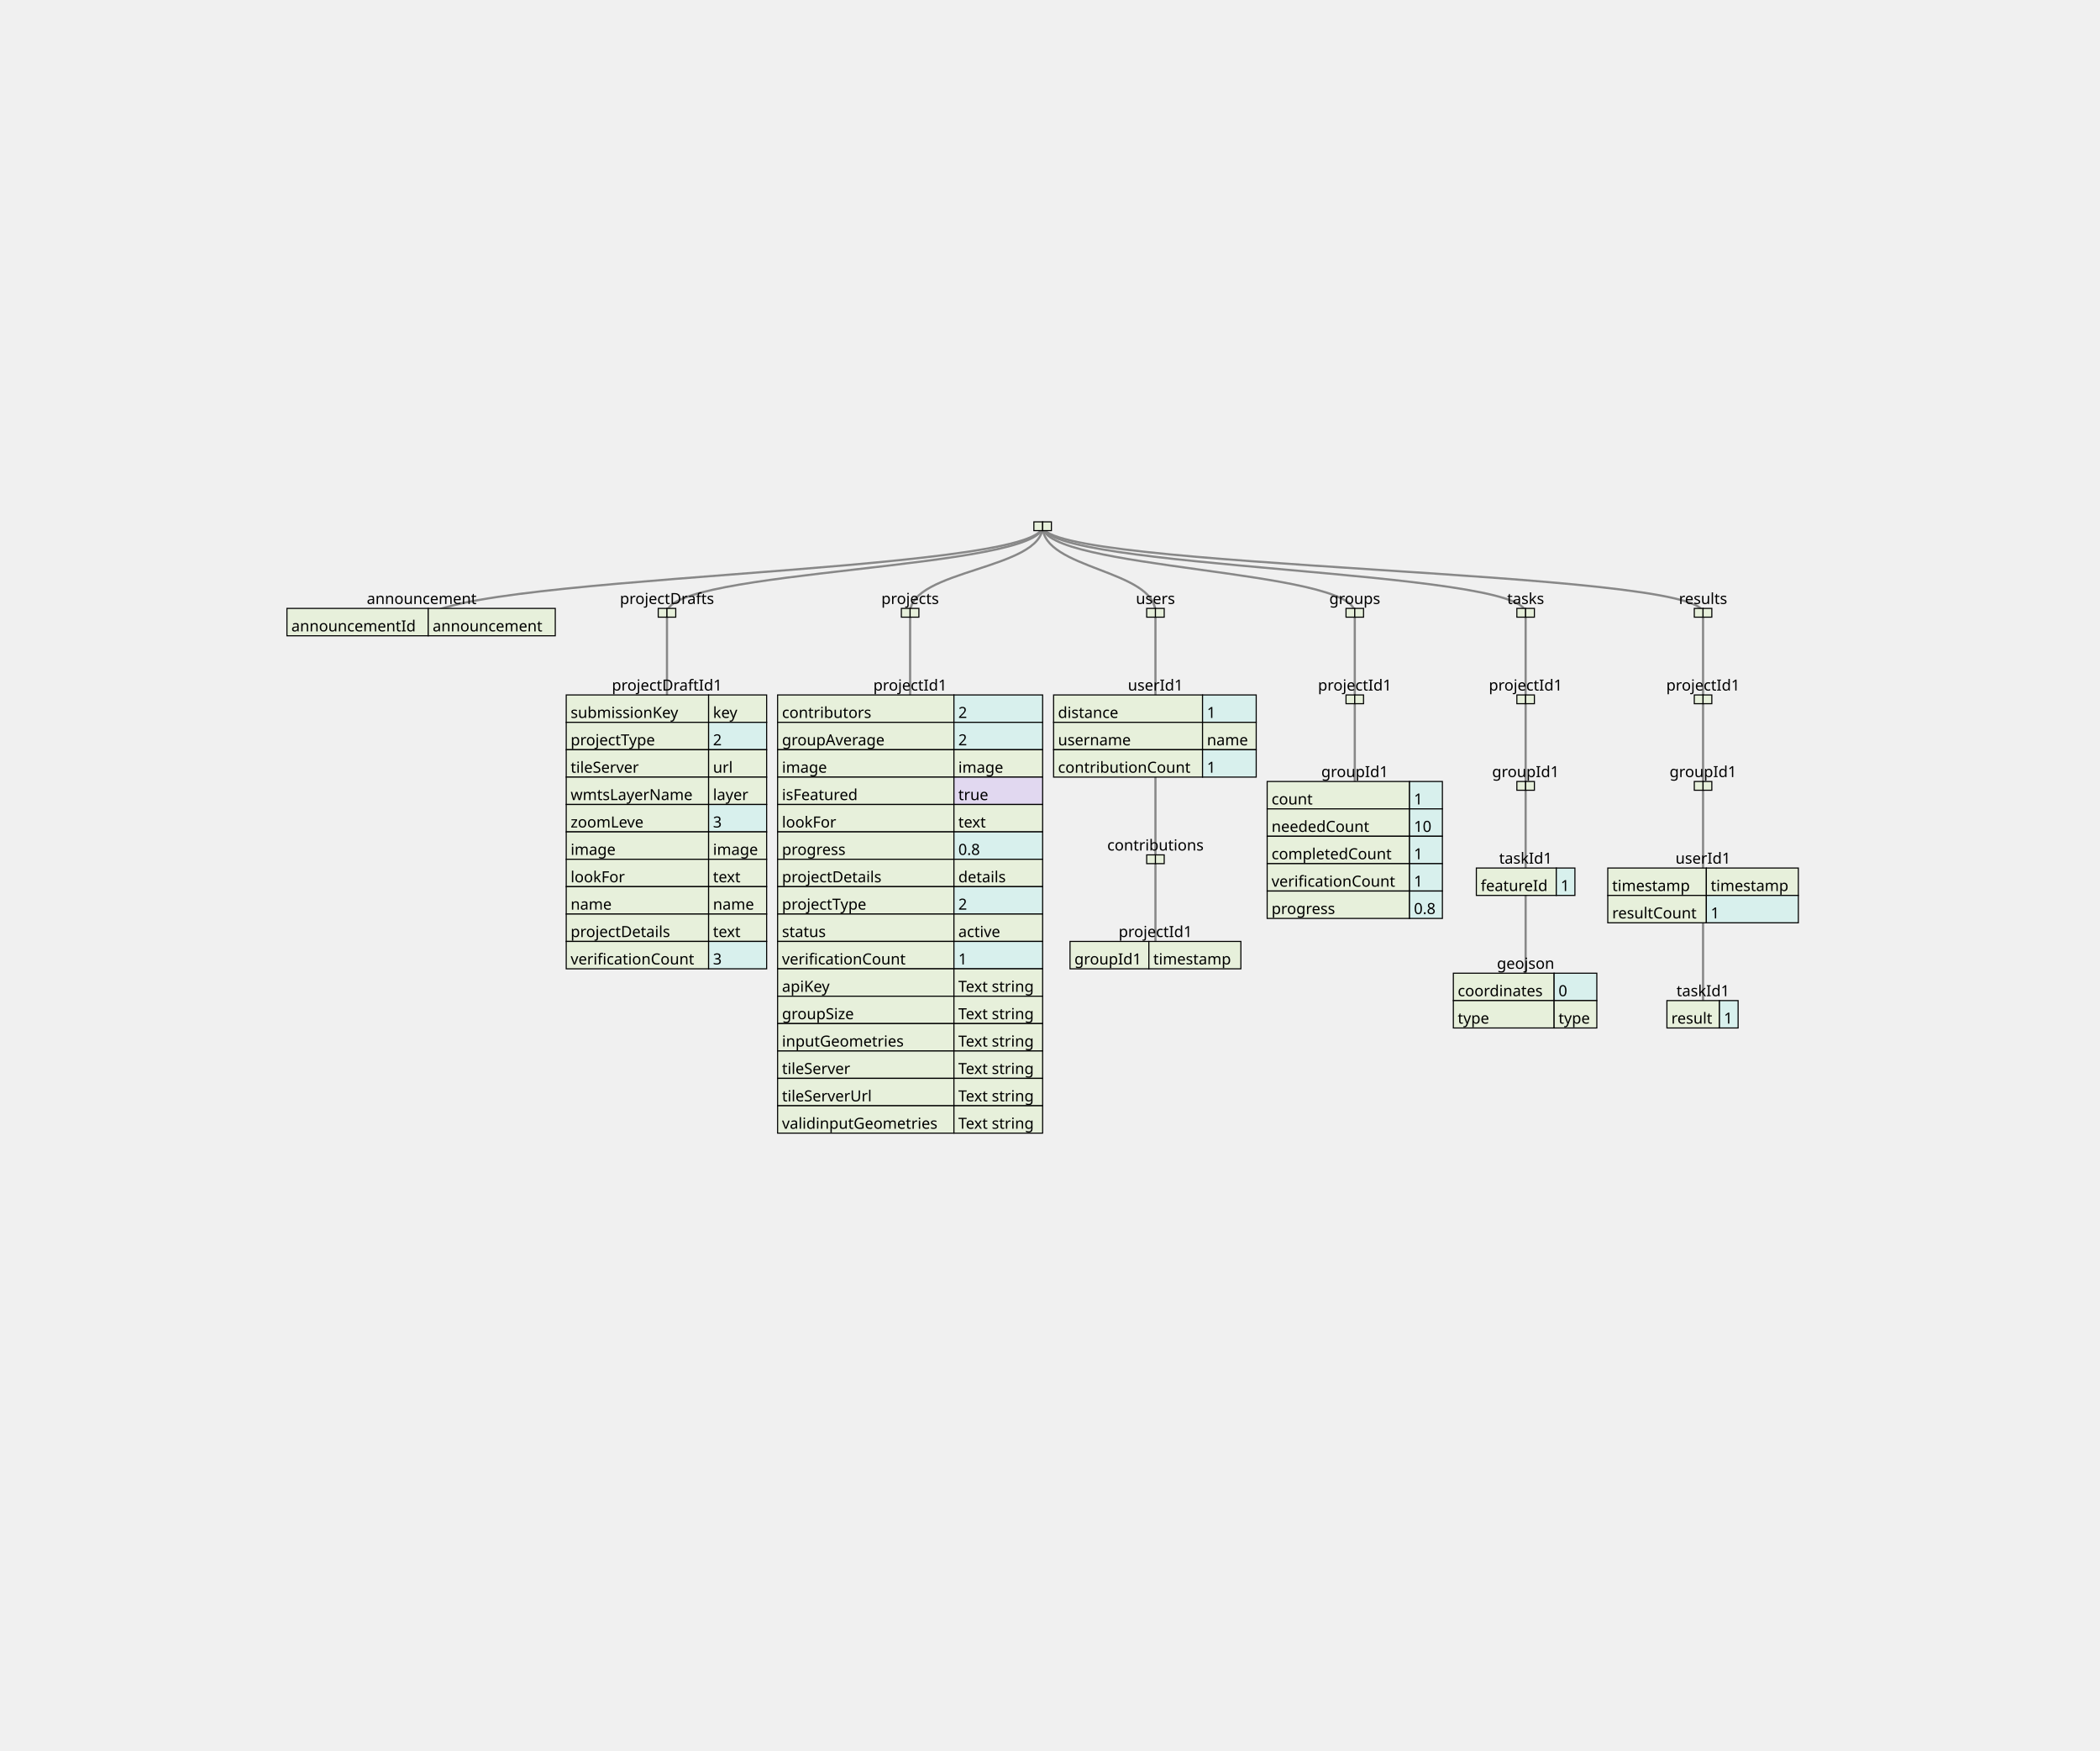
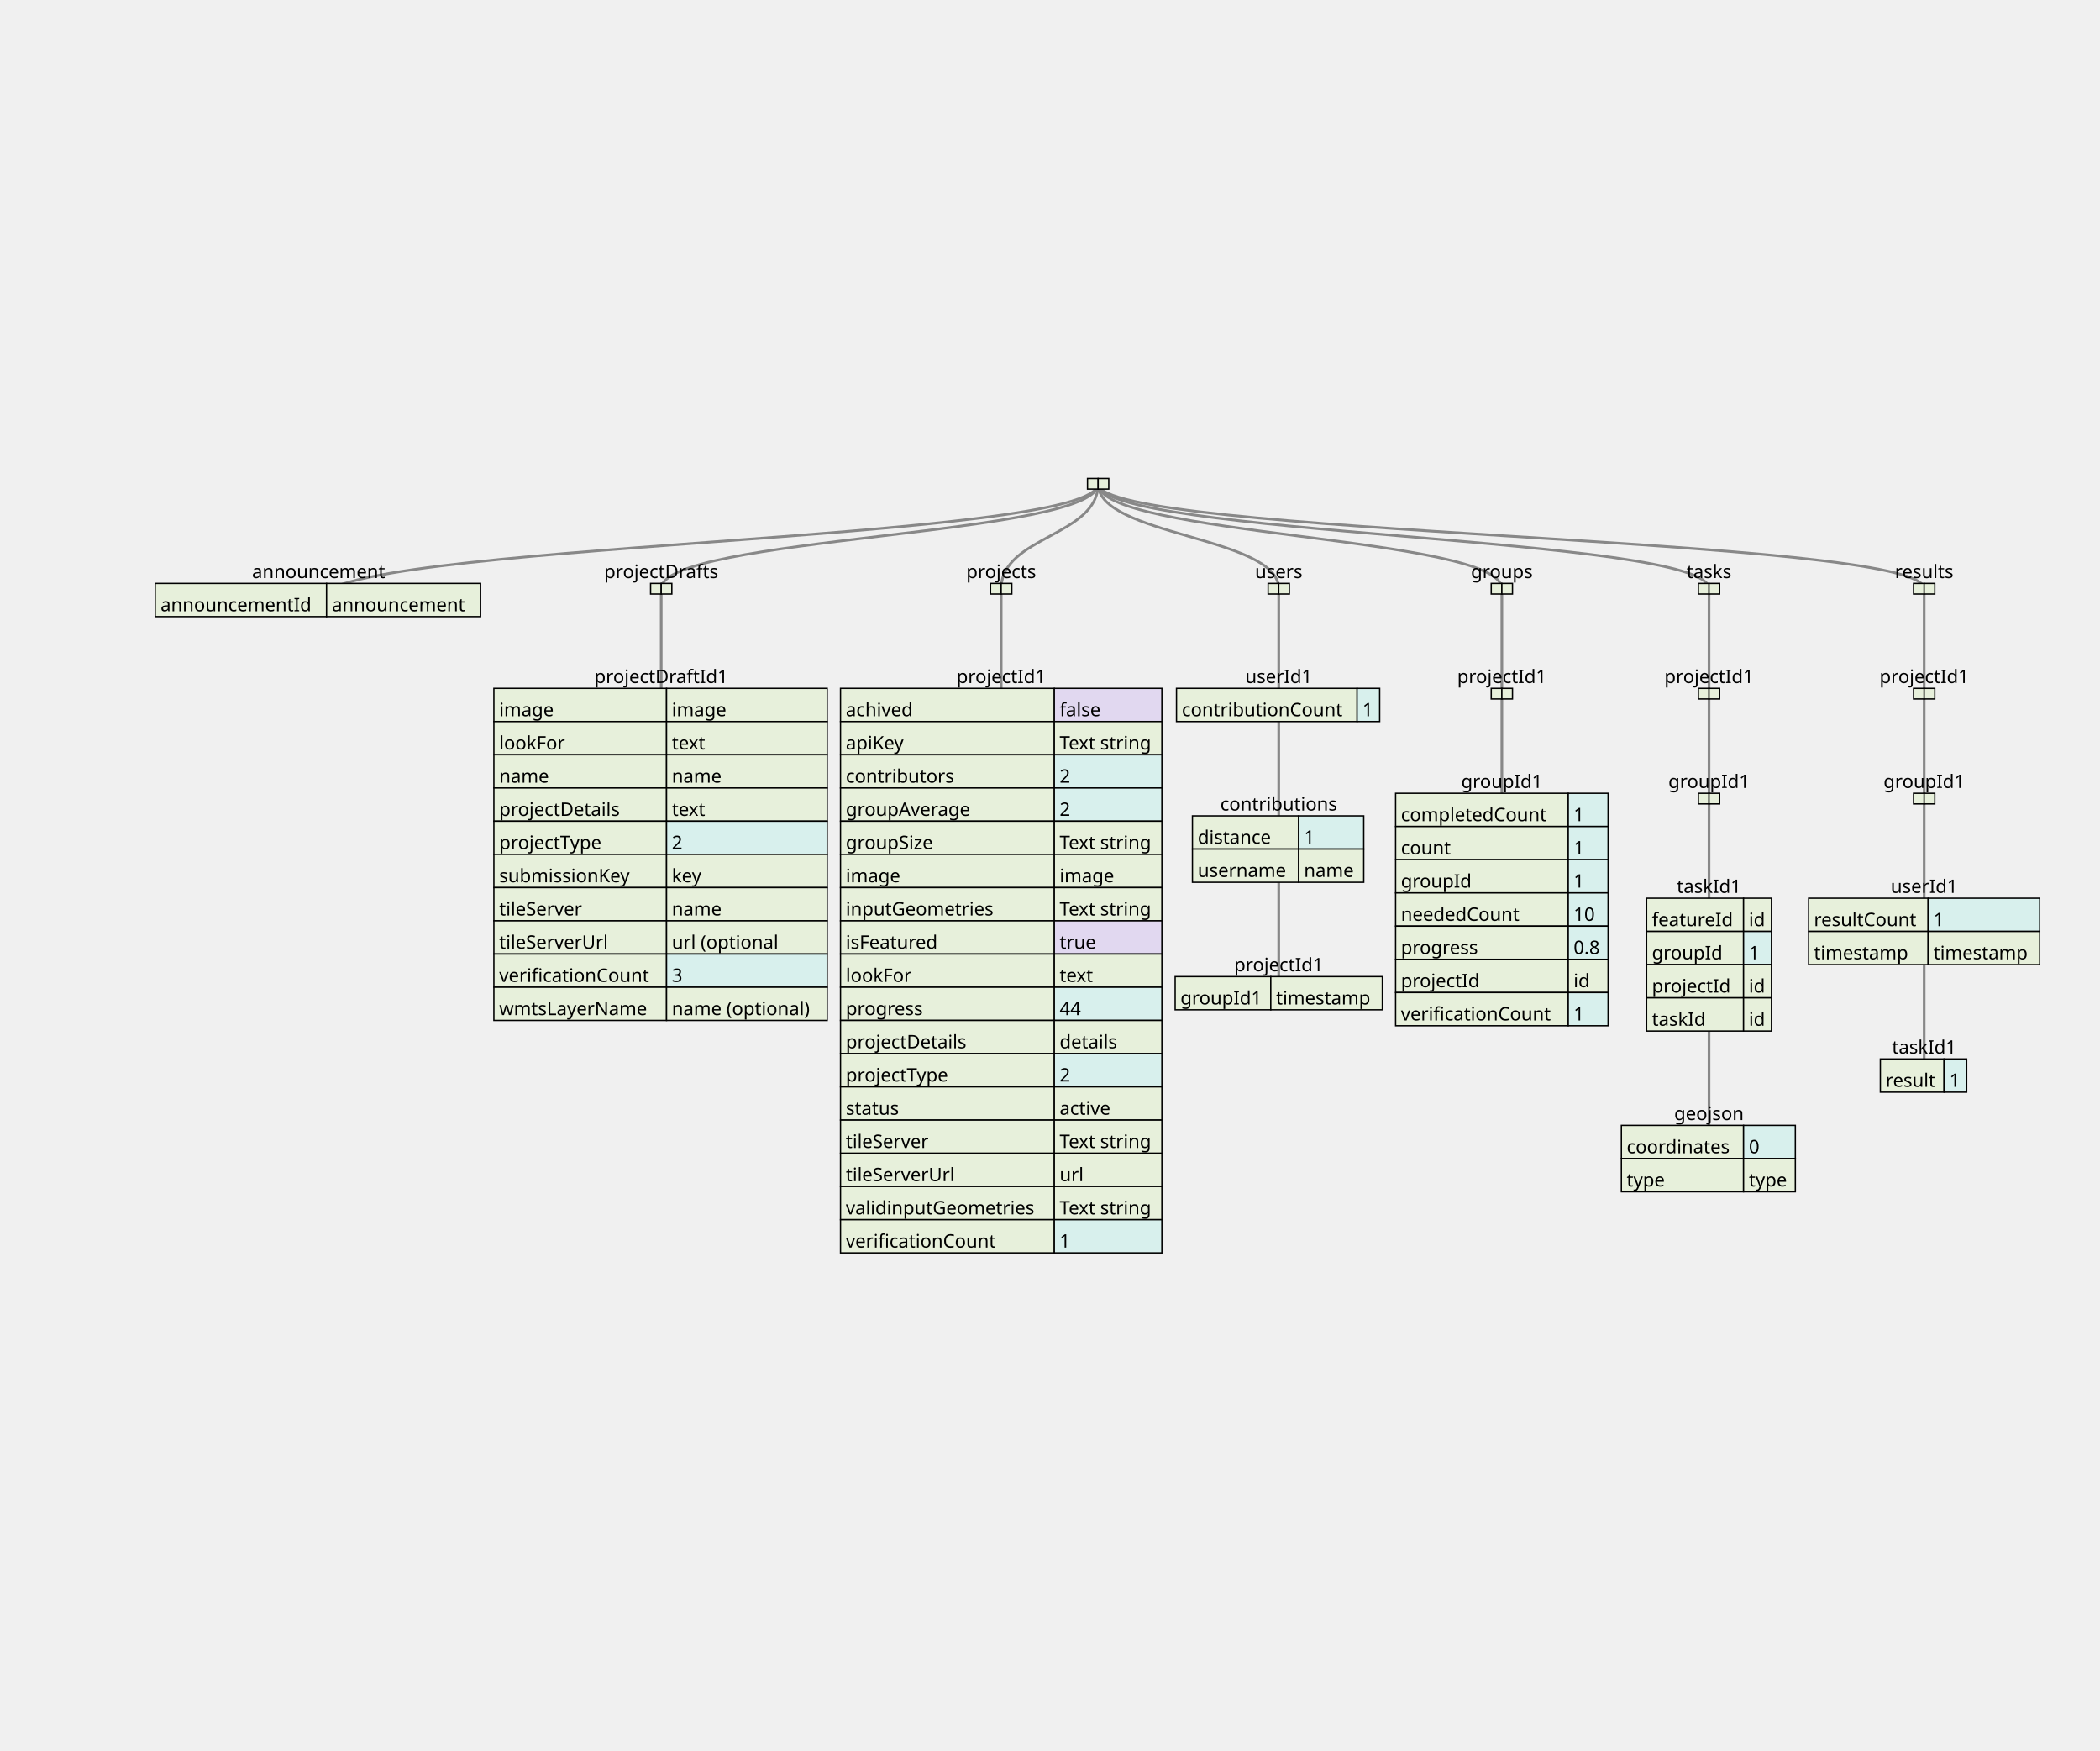
<svg xmlns="http://www.w3.org/2000/svg" class="vtree" width="960" height="800">
  <style>
.vtree-node text { font: 14px sans-serif; }
.vtree-link { fill: none; stroke: #888; stroke-width: 2px; }
.vtree-table { stroke-width: 2px; stroke: steelblue; }
path.vtree-table { fill: white; }
g.vtree-node rect { fill: white; stroke: black; stroke-width: 1px; }
g.vtree-node rect.number-text { fill: #d8f0ed; }
g.vtree-node rect.string-text { fill: #e7f0db; }
g.vtree-node rect.boolean-text { fill: #e1d8f0; }
g.vtree-node rect.null-text { fill: #888; }
</style>
-   <g class="vtree-root" transform="translate(236.3153,177.9215)scale(0.5006687)">
-     <g class="vtree-node" transform="translate(480,121)">
+   <g class="vtree-root" transform="translate(210.5958,152.4986)scale(0.6070974)">
+     <g class="vtree-node" transform="translate(480,109)">
      <g class="vtree-node" transform="translate(-8,0)">
-         <path class="vtree-link" d="M8,4C8,43.5 611,43.5 611,83" />
-         <path class="vtree-link" d="M8,4C8,43.5 449,43.5 449,83" />
-         <path class="vtree-link" d="M8,4C8,43.5 293,43.5 293,83" />
-         <path class="vtree-link" d="M8,4C8,43.5 111,43.5 111,83" />
-         <path class="vtree-link" d="M8,4C8,43.5 -113,43.5 -113,83" />
-         <path class="vtree-link" d="M8,4C8,43.5 -335,43.5 -335,83" />
-         <path class="vtree-link" d="M8,4C8,48 -559,48 -559,92" />
-         <g class="vtree-node" transform="translate(-682,58)">
+         <path class="vtree-link" d="M8,4C8,43.5 630,43.5 630,83" />
+         <path class="vtree-link" d="M8,4C8,43.5 468,43.5 468,83" />
+         <path class="vtree-link" d="M8,4C8,43.5 312,43.5 312,83" />
+         <path class="vtree-link" d="M8,4C8,43.5 144,43.5 144,83" />
+         <path class="vtree-link" d="M8,4C8,43.5 -65,43.5 -65,83" />
+         <path class="vtree-link" d="M8,4C8,43.5 -321,43.5 -321,83" />
+         <path class="vtree-link" d="M8,4C8,48 -579,48 -579,92" />
+         <g class="vtree-node" transform="translate(-702,58)">
          <g transform="translate(0,21)">
            <g transform="translate(0,0)">
              <rect class="string-text" x="0" y="0" width="129" height="25" />
              <text x="4" y="21">announcementId</text>
            </g>
            <g transform="translate(129,0)">
              <rect class="string-text" x="0" y="0" width="116" height="25" />
              <text x="4" y="21">announcement</text>
            </g>
          </g>
          <g>
            <text x="123" y="17" text-anchor="middle">announcement</text>
          </g>
        </g>
-         <g class="vtree-node" transform="translate(-386,58)">
+         <g class="vtree-node" transform="translate(-372,58)">
          <path class="vtree-link" d="M51,25C51,125 51,125 51,225" />
-           <g class="vtree-node" transform="translate(-41,79)">
+           <g class="vtree-node" transform="translate(-75,79)">
            <g transform="translate(0,21)">
              <g transform="translate(0,0)">
                <rect class="string-text" x="0" y="0" width="130" height="25" />
+                 <text x="4" y="21">image</text>
+               </g>
+               <g transform="translate(130,0)">
+                 <rect class="string-text" x="0" y="0" width="121" height="25" />
+                 <text x="4" y="21">image</text>
+               </g>
+               <g transform="translate(0,25)">
+                 <rect class="string-text" x="0" y="0" width="130" height="25" />
+                 <text x="4" y="21">lookFor</text>
+               </g>
+               <g transform="translate(130,25)">
+                 <rect class="string-text" x="0" y="0" width="121" height="25" />
+                 <text x="4" y="21">text</text>
+               </g>
+               <g transform="translate(0,50)">
+                 <rect class="string-text" x="0" y="0" width="130" height="25" />
+                 <text x="4" y="21">name</text>
+               </g>
+               <g transform="translate(130,50)">
+                 <rect class="string-text" x="0" y="0" width="121" height="25" />
+                 <text x="4" y="21">name</text>
+               </g>
+               <g transform="translate(0,75)">
+                 <rect class="string-text" x="0" y="0" width="130" height="25" />
+                 <text x="4" y="21">projectDetails</text>
+               </g>
+               <g transform="translate(130,75)">
+                 <rect class="string-text" x="0" y="0" width="121" height="25" />
+                 <text x="4" y="21">text</text>
+               </g>
+               <g transform="translate(0,100)">
+                 <rect class="string-text" x="0" y="0" width="130" height="25" />
+                 <text x="4" y="21">projectType</text>
+               </g>
+               <g transform="translate(130,100)">
+                 <rect class="number-text" x="0" y="0" width="121" height="25" />
+                 <text x="4" y="21">2</text>
+               </g>
+               <g transform="translate(0,125)">
+                 <rect class="string-text" x="0" y="0" width="130" height="25" />
                <text x="4" y="21">submissionKey</text>
              </g>
-               <g transform="translate(130,0)">
-                 <rect class="string-text" x="0" y="0" width="53" height="25" />
+               <g transform="translate(130,125)">
+                 <rect class="string-text" x="0" y="0" width="121" height="25" />
                <text x="4" y="21">key</text>
              </g>
-               <g transform="translate(0,25)">
-                 <rect class="string-text" x="0" y="0" width="130" height="25" />
-                 <text x="4" y="21">projectType</text>
-               </g>
-               <g transform="translate(130,25)">
-                 <rect class="number-text" x="0" y="0" width="53" height="25" />
-                 <text x="4" y="21">2</text>
-               </g>
-               <g transform="translate(0,50)">
+               <g transform="translate(0,150)">
                <rect class="string-text" x="0" y="0" width="130" height="25" />
                <text x="4" y="21">tileServer</text>
              </g>
-               <g transform="translate(130,50)">
-                 <rect class="string-text" x="0" y="0" width="53" height="25" />
-                 <text x="4" y="21">url</text>
-               </g>
-               <g transform="translate(0,75)">
+               <g transform="translate(130,150)">
+                 <rect class="string-text" x="0" y="0" width="121" height="25" />
+                 <text x="4" y="21">name</text>
+               </g>
+               <g transform="translate(0,175)">
+                 <rect class="string-text" x="0" y="0" width="130" height="25" />
+                 <text x="4" y="21">tileServerUrl</text>
+               </g>
+               <g transform="translate(130,175)">
+                 <rect class="string-text" x="0" y="0" width="121" height="25" />
+                 <text x="4" y="21">url (optional</text>
+               </g>
+               <g transform="translate(0,200)">
+                 <rect class="string-text" x="0" y="0" width="130" height="25" />
+                 <text x="4" y="21">verificationCount</text>
+               </g>
+               <g transform="translate(130,200)">
+                 <rect class="number-text" x="0" y="0" width="121" height="25" />
+                 <text x="4" y="21">3</text>
+               </g>
+               <g transform="translate(0,225)">
                <rect class="string-text" x="0" y="0" width="130" height="25" />
                <text x="4" y="21">wmtsLayerName</text>
              </g>
-               <g transform="translate(130,75)">
-                 <rect class="string-text" x="0" y="0" width="53" height="25" />
-                 <text x="4" y="21">layer</text>
-               </g>
-               <g transform="translate(0,100)">
-                 <rect class="string-text" x="0" y="0" width="130" height="25" />
-                 <text x="4" y="21">zoomLeve</text>
-               </g>
-               <g transform="translate(130,100)">
-                 <rect class="number-text" x="0" y="0" width="53" height="25" />
-                 <text x="4" y="21">3</text>
-               </g>
-               <g transform="translate(0,125)">
-                 <rect class="string-text" x="0" y="0" width="130" height="25" />
-                 <text x="4" y="21">image</text>
-               </g>
-               <g transform="translate(130,125)">
-                 <rect class="string-text" x="0" y="0" width="53" height="25" />
-                 <text x="4" y="21">image</text>
-               </g>
-               <g transform="translate(0,150)">
-                 <rect class="string-text" x="0" y="0" width="130" height="25" />
-                 <text x="4" y="21">lookFor</text>
-               </g>
-               <g transform="translate(130,150)">
-                 <rect class="string-text" x="0" y="0" width="53" height="25" />
-                 <text x="4" y="21">text</text>
-               </g>
-               <g transform="translate(0,175)">
-                 <rect class="string-text" x="0" y="0" width="130" height="25" />
-                 <text x="4" y="21">name</text>
-               </g>
-               <g transform="translate(130,175)">
-                 <rect class="string-text" x="0" y="0" width="53" height="25" />
-                 <text x="4" y="21">name</text>
-               </g>
-               <g transform="translate(0,200)">
-                 <rect class="string-text" x="0" y="0" width="130" height="25" />
-                 <text x="4" y="21">projectDetails</text>
-               </g>
-               <g transform="translate(130,200)">
-                 <rect class="string-text" x="0" y="0" width="53" height="25" />
-                 <text x="4" y="21">text</text>
-               </g>
-               <g transform="translate(0,225)">
-                 <rect class="string-text" x="0" y="0" width="130" height="25" />
-                 <text x="4" y="21">verificationCount</text>
-               </g>
              <g transform="translate(130,225)">
-                 <rect class="number-text" x="0" y="0" width="53" height="25" />
-                 <text x="4" y="21">3</text>
+                 <rect class="string-text" x="0" y="0" width="121" height="25" />
+                 <text x="4" y="21">name (optional)</text>
              </g>
            </g>
            <g>
-               <text x="92" y="17" text-anchor="middle">projectDraftId1</text>
+               <text x="126" y="17" text-anchor="middle">projectDraftId1</text>
            </g>
          </g>
          <g transform="translate(43,21)">
            <g transform="translate(0,0)">
              <rect class="string-text" x="0" y="0" width="8" height="8" />
              <text x="4" y="4"> </text>
            </g>
            <g transform="translate(8,0)">
              <rect class="string-text" x="0" y="0" width="8" height="8" />
              <text x="4" y="4"> </text>
            </g>
          </g>
          <g>
            <text x="51" y="17" text-anchor="middle">projectDrafts</text>
          </g>
        </g>
-         <g class="vtree-node" transform="translate(-146,58)">
-           <path class="vtree-link" d="M33,25C33,162.5 33,162.5 33,300" />
+         <g class="vtree-node" transform="translate(-98,58)">
+           <path class="vtree-link" d="M33,25C33,169 33,169 33,313" />
          <g class="vtree-node" transform="translate(-88,79)">
            <g transform="translate(0,21)">
              <g transform="translate(0,0)">
                <rect class="string-text" x="0" y="0" width="161" height="25" />
+                 <text x="4" y="21">achived</text>
+               </g>
+               <g transform="translate(161,0)">
+                 <rect class="boolean-text" x="0" y="0" width="81" height="25" />
+                 <text x="4" y="21">false</text>
+               </g>
+               <g transform="translate(0,25)">
+                 <rect class="string-text" x="0" y="0" width="161" height="25" />
+                 <text x="4" y="21">apiKey</text>
+               </g>
+               <g transform="translate(161,25)">
+                 <rect class="string-text" x="0" y="0" width="81" height="25" />
+                 <text x="4" y="21">Text string</text>
+               </g>
+               <g transform="translate(0,50)">
+                 <rect class="string-text" x="0" y="0" width="161" height="25" />
                <text x="4" y="21">contributors</text>
              </g>
-               <g transform="translate(161,0)">
+               <g transform="translate(161,50)">
                <rect class="number-text" x="0" y="0" width="81" height="25" />
                <text x="4" y="21">2</text>
              </g>
-               <g transform="translate(0,25)">
+               <g transform="translate(0,75)">
                <rect class="string-text" x="0" y="0" width="161" height="25" />
                <text x="4" y="21">groupAverage</text>
              </g>
-               <g transform="translate(161,25)">
+               <g transform="translate(161,75)">
                <rect class="number-text" x="0" y="0" width="81" height="25" />
                <text x="4" y="21">2</text>
              </g>
-               <g transform="translate(0,50)">
+               <g transform="translate(0,100)">
+                 <rect class="string-text" x="0" y="0" width="161" height="25" />
+                 <text x="4" y="21">groupSize</text>
+               </g>
+               <g transform="translate(161,100)">
+                 <rect class="string-text" x="0" y="0" width="81" height="25" />
+                 <text x="4" y="21">Text string</text>
+               </g>
+               <g transform="translate(0,125)">
                <rect class="string-text" x="0" y="0" width="161" height="25" />
                <text x="4" y="21">image</text>
              </g>
-               <g transform="translate(161,50)">
+               <g transform="translate(161,125)">
                <rect class="string-text" x="0" y="0" width="81" height="25" />
                <text x="4" y="21">image</text>
              </g>
-               <g transform="translate(0,75)">
+               <g transform="translate(0,150)">
+                 <rect class="string-text" x="0" y="0" width="161" height="25" />
+                 <text x="4" y="21">inputGeometries</text>
+               </g>
+               <g transform="translate(161,150)">
+                 <rect class="string-text" x="0" y="0" width="81" height="25" />
+                 <text x="4" y="21">Text string</text>
+               </g>
+               <g transform="translate(0,175)">
                <rect class="string-text" x="0" y="0" width="161" height="25" />
                <text x="4" y="21">isFeatured</text>
              </g>
-               <g transform="translate(161,75)">
+               <g transform="translate(161,175)">
                <rect class="boolean-text" x="0" y="0" width="81" height="25" />
                <text x="4" y="21">true</text>
              </g>
-               <g transform="translate(0,100)">
+               <g transform="translate(0,200)">
                <rect class="string-text" x="0" y="0" width="161" height="25" />
                <text x="4" y="21">lookFor</text>
              </g>
-               <g transform="translate(161,100)">
+               <g transform="translate(161,200)">
                <rect class="string-text" x="0" y="0" width="81" height="25" />
                <text x="4" y="21">text</text>
              </g>
-               <g transform="translate(0,125)">
+               <g transform="translate(0,225)">
                <rect class="string-text" x="0" y="0" width="161" height="25" />
                <text x="4" y="21">progress</text>
              </g>
-               <g transform="translate(161,125)">
+               <g transform="translate(161,225)">
                <rect class="number-text" x="0" y="0" width="81" height="25" />
-                 <text x="4" y="21">0.8</text>
-               </g>
-               <g transform="translate(0,150)">
+                 <text x="4" y="21">44</text>
+               </g>
+               <g transform="translate(0,250)">
                <rect class="string-text" x="0" y="0" width="161" height="25" />
                <text x="4" y="21">projectDetails</text>
              </g>
-               <g transform="translate(161,150)">
+               <g transform="translate(161,250)">
                <rect class="string-text" x="0" y="0" width="81" height="25" />
                <text x="4" y="21">details</text>
              </g>
-               <g transform="translate(0,175)">
+               <g transform="translate(0,275)">
                <rect class="string-text" x="0" y="0" width="161" height="25" />
                <text x="4" y="21">projectType</text>
              </g>
-               <g transform="translate(161,175)">
+               <g transform="translate(161,275)">
                <rect class="number-text" x="0" y="0" width="81" height="25" />
                <text x="4" y="21">2</text>
              </g>
-               <g transform="translate(0,200)">
+               <g transform="translate(0,300)">
                <rect class="string-text" x="0" y="0" width="161" height="25" />
                <text x="4" y="21">status</text>
              </g>
-               <g transform="translate(161,200)">
+               <g transform="translate(161,300)">
                <rect class="string-text" x="0" y="0" width="81" height="25" />
                <text x="4" y="21">active</text>
              </g>
-               <g transform="translate(0,225)">
+               <g transform="translate(0,325)">
+                 <rect class="string-text" x="0" y="0" width="161" height="25" />
+                 <text x="4" y="21">tileServer</text>
+               </g>
+               <g transform="translate(161,325)">
+                 <rect class="string-text" x="0" y="0" width="81" height="25" />
+                 <text x="4" y="21">Text string</text>
+               </g>
+               <g transform="translate(0,350)">
+                 <rect class="string-text" x="0" y="0" width="161" height="25" />
+                 <text x="4" y="21">tileServerUrl</text>
+               </g>
+               <g transform="translate(161,350)">
+                 <rect class="string-text" x="0" y="0" width="81" height="25" />
+                 <text x="4" y="21">url</text>
+               </g>
+               <g transform="translate(0,375)">
+                 <rect class="string-text" x="0" y="0" width="161" height="25" />
+                 <text x="4" y="21">validinputGeometries</text>
+               </g>
+               <g transform="translate(161,375)">
+                 <rect class="string-text" x="0" y="0" width="81" height="25" />
+                 <text x="4" y="21">Text string</text>
+               </g>
+               <g transform="translate(0,400)">
                <rect class="string-text" x="0" y="0" width="161" height="25" />
                <text x="4" y="21">verificationCount</text>
              </g>
-               <g transform="translate(161,225)">
+               <g transform="translate(161,400)">
                <rect class="number-text" x="0" y="0" width="81" height="25" />
                <text x="4" y="21">1</text>
              </g>
-               <g transform="translate(0,250)">
-                 <rect class="string-text" x="0" y="0" width="161" height="25" />
-                 <text x="4" y="21">apiKey</text>
-               </g>
-               <g transform="translate(161,250)">
-                 <rect class="string-text" x="0" y="0" width="81" height="25" />
-                 <text x="4" y="21">Text string</text>
-               </g>
-               <g transform="translate(0,275)">
-                 <rect class="string-text" x="0" y="0" width="161" height="25" />
-                 <text x="4" y="21">groupSize</text>
-               </g>
-               <g transform="translate(161,275)">
-                 <rect class="string-text" x="0" y="0" width="81" height="25" />
-                 <text x="4" y="21">Text string</text>
-               </g>
-               <g transform="translate(0,300)">
-                 <rect class="string-text" x="0" y="0" width="161" height="25" />
-                 <text x="4" y="21">inputGeometries</text>
-               </g>
-               <g transform="translate(161,300)">
-                 <rect class="string-text" x="0" y="0" width="81" height="25" />
-                 <text x="4" y="21">Text string</text>
-               </g>
-               <g transform="translate(0,325)">
-                 <rect class="string-text" x="0" y="0" width="161" height="25" />
-                 <text x="4" y="21">tileServer</text>
-               </g>
-               <g transform="translate(161,325)">
-                 <rect class="string-text" x="0" y="0" width="81" height="25" />
-                 <text x="4" y="21">Text string</text>
-               </g>
-               <g transform="translate(0,350)">
-                 <rect class="string-text" x="0" y="0" width="161" height="25" />
-                 <text x="4" y="21">tileServerUrl</text>
-               </g>
-               <g transform="translate(161,350)">
-                 <rect class="string-text" x="0" y="0" width="81" height="25" />
-                 <text x="4" y="21">Text string</text>
-               </g>
-               <g transform="translate(0,375)">
-                 <rect class="string-text" x="0" y="0" width="161" height="25" />
-                 <text x="4" y="21">validinputGeometries</text>
-               </g>
-               <g transform="translate(161,375)">
-                 <rect class="string-text" x="0" y="0" width="81" height="25" />
-                 <text x="4" y="21">Text string</text>
-               </g>
            </g>
            <g>
              <text x="121" y="17" text-anchor="middle">projectId1</text>
            </g>
          </g>
          <g transform="translate(25,21)">
            <g transform="translate(0,0)">
              <rect class="string-text" x="0" y="0" width="8" height="8" />
              <text x="4" y="4"> </text>
            </g>
            <g transform="translate(8,0)">
              <rect class="string-text" x="0" y="0" width="8" height="8" />
              <text x="4" y="4"> </text>
            </g>
          </g>
          <g>
            <text x="33" y="17" text-anchor="middle">projects</text>
          </g>
        </g>
-         <g class="vtree-node" transform="translate(88,58)">
-           <path class="vtree-link" d="M23,25C23,81.5 23,81.5 23,138" />
-           <g class="vtree-node" transform="translate(-70,79)">
-             <path class="vtree-link" d="M93,59C93,115 93,115 93,171" />
-             <g class="vtree-node" transform="translate(42,146)">
-               <path class="vtree-link" d="M51,25C51,69 51,69 51,113" />
-               <g class="vtree-node" transform="translate(-27,79)">
+         <g class="vtree-node" transform="translate(121,58)">
+           <path class="vtree-link" d="M23,25C23,69 23,69 23,113" />
+           <g class="vtree-node" transform="translate(-54,79)">
+             <path class="vtree-link" d="M77,34C77,88 77,88 77,142" />
+             <g class="vtree-node" transform="translate(12,96)">
+               <path class="vtree-link" d="M65,46C65,100.5 65,100.5 65,155" />
+               <g class="vtree-node" transform="translate(-13,121)">
                <g transform="translate(0,21)">
                  <g transform="translate(0,0)">
                    <rect class="string-text" x="0" y="0" width="72" height="25" />
                    <text x="4" y="21">groupId1</text>
                  </g>
                  <g transform="translate(72,0)">
                    <rect class="string-text" x="0" y="0" width="84" height="25" />
                    <text x="4" y="21">timestamp</text>
                  </g>
                </g>
                <g>
                  <text x="78" y="17" text-anchor="middle">projectId1</text>
                </g>
              </g>
-               <g transform="translate(43,21)">
+               <g transform="translate(0,21)">
                <g transform="translate(0,0)">
-                   <rect class="string-text" x="0" y="0" width="8" height="8" />
-                   <text x="4" y="4"> </text>
-                 </g>
-                 <g transform="translate(8,0)">
-                   <rect class="string-text" x="0" y="0" width="8" height="8" />
-                   <text x="4" y="4"> </text>
+                   <rect class="string-text" x="0" y="0" width="80" height="25" />
+                   <text x="4" y="21">distance</text>
+                 </g>
+                 <g transform="translate(80,0)">
+                   <rect class="number-text" x="0" y="0" width="49" height="25" />
+                   <text x="4" y="21">1</text>
+                 </g>
+                 <g transform="translate(0,25)">
+                   <rect class="string-text" x="0" y="0" width="80" height="25" />
+                   <text x="4" y="21">username</text>
+                 </g>
+                 <g transform="translate(80,25)">
+                   <rect class="string-text" x="0" y="0" width="49" height="25" />
+                   <text x="4" y="21">name</text>
                </g>
              </g>
              <g>
-                 <text x="51" y="17" text-anchor="middle">contributions</text>
+                 <text x="65" y="17" text-anchor="middle">contributions</text>
              </g>
            </g>
            <g transform="translate(0,21)">
              <g transform="translate(0,0)">
                <rect class="string-text" x="0" y="0" width="136" height="25" />
-                 <text x="4" y="21">distance</text>
+                 <text x="4" y="21">contributionCount</text>
              </g>
              <g transform="translate(136,0)">
-                 <rect class="number-text" x="0" y="0" width="49" height="25" />
+                 <rect class="number-text" x="0" y="0" width="17" height="25" />
                <text x="4" y="21">1</text>
              </g>
-               <g transform="translate(0,25)">
-                 <rect class="string-text" x="0" y="0" width="136" height="25" />
-                 <text x="4" y="21">username</text>
-               </g>
-               <g transform="translate(136,25)">
-                 <rect class="string-text" x="0" y="0" width="49" height="25" />
-                 <text x="4" y="21">name</text>
-               </g>
-               <g transform="translate(0,50)">
-                 <rect class="string-text" x="0" y="0" width="136" height="25" />
-                 <text x="4" y="21">contributionCount</text>
-               </g>
-               <g transform="translate(136,50)">
-                 <rect class="number-text" x="0" y="0" width="49" height="25" />
-                 <text x="4" y="21">1</text>
-               </g>
            </g>
            <g>
-               <text x="93" y="17" text-anchor="middle">userId1</text>
+               <text x="77" y="17" text-anchor="middle">userId1</text>
            </g>
          </g>
          <g transform="translate(15,21)">
            <g transform="translate(0,0)">
              <rect class="string-text" x="0" y="0" width="8" height="8" />
              <text x="4" y="4"> </text>
            </g>
            <g transform="translate(8,0)">
              <rect class="string-text" x="0" y="0" width="8" height="8" />
              <text x="4" y="4"> </text>
            </g>
          </g>
          <g>
            <text x="23" y="17" text-anchor="middle">users</text>
          </g>
        </g>
-         <g class="vtree-node" transform="translate(264,58)">
+         <g class="vtree-node" transform="translate(283,58)">
          <path class="vtree-link" d="M29,25C29,64.5 29,64.5 29,104" />
          <g class="vtree-node" transform="translate(-11,79)">
-             <path class="vtree-link" d="M40,25C40,94 40,94 40,163" />
+             <path class="vtree-link" d="M40,25C40,106.5 40,106.5 40,188" />
            <g class="vtree-node" transform="translate(-40,79)">
              <g transform="translate(0,21)">
                <g transform="translate(0,0)">
                  <rect class="string-text" x="0" y="0" width="130" height="25" />
-                   <text x="4" y="21">count</text>
+                   <text x="4" y="21">completedCount</text>
                </g>
                <g transform="translate(130,0)">
                  <rect class="number-text" x="0" y="0" width="30" height="25" />
                  <text x="4" y="21">1</text>
                </g>
                <g transform="translate(0,25)">
                  <rect class="string-text" x="0" y="0" width="130" height="25" />
-                   <text x="4" y="21">neededCount</text>
+                   <text x="4" y="21">count</text>
                </g>
                <g transform="translate(130,25)">
                  <rect class="number-text" x="0" y="0" width="30" height="25" />
-                   <text x="4" y="21">10</text>
+                   <text x="4" y="21">1</text>
                </g>
                <g transform="translate(0,50)">
                  <rect class="string-text" x="0" y="0" width="130" height="25" />
-                   <text x="4" y="21">completedCount</text>
+                   <text x="4" y="21">groupId</text>
                </g>
                <g transform="translate(130,50)">
                  <rect class="number-text" x="0" y="0" width="30" height="25" />
                  <text x="4" y="21">1</text>
                </g>
                <g transform="translate(0,75)">
                  <rect class="string-text" x="0" y="0" width="130" height="25" />
-                   <text x="4" y="21">verificationCount</text>
+                   <text x="4" y="21">neededCount</text>
                </g>
                <g transform="translate(130,75)">
                  <rect class="number-text" x="0" y="0" width="30" height="25" />
-                   <text x="4" y="21">1</text>
+                   <text x="4" y="21">10</text>
                </g>
                <g transform="translate(0,100)">
                  <rect class="string-text" x="0" y="0" width="130" height="25" />
                  <text x="4" y="21">progress</text>
                </g>
                <g transform="translate(130,100)">
                  <rect class="number-text" x="0" y="0" width="30" height="25" />
                  <text x="4" y="21">0.8</text>
+                 </g>
+                 <g transform="translate(0,125)">
+                   <rect class="string-text" x="0" y="0" width="130" height="25" />
+                   <text x="4" y="21">projectId</text>
+                 </g>
+                 <g transform="translate(130,125)">
+                   <rect class="string-text" x="0" y="0" width="30" height="25" />
+                   <text x="4" y="21">id</text>
+                 </g>
+                 <g transform="translate(0,150)">
+                   <rect class="string-text" x="0" y="0" width="130" height="25" />
+                   <text x="4" y="21">verificationCount</text>
+                 </g>
+                 <g transform="translate(130,150)">
+                   <rect class="number-text" x="0" y="0" width="30" height="25" />
+                   <text x="4" y="21">1</text>
                </g>
              </g>
              <g>
                <text x="80" y="17" text-anchor="middle">groupId1</text>
              </g>
            </g>
            <g transform="translate(32,21)">
              <g transform="translate(0,0)">
                <rect class="string-text" x="0" y="0" width="8" height="8" />
                <text x="4" y="4"> </text>
              </g>
              <g transform="translate(8,0)">
                <rect class="string-text" x="0" y="0" width="8" height="8" />
                <text x="4" y="4"> </text>
              </g>
            </g>
            <g>
              <text x="40" y="17" text-anchor="middle">projectId1</text>
            </g>
          </g>
          <g transform="translate(21,21)">
            <g transform="translate(0,0)">
              <rect class="string-text" x="0" y="0" width="8" height="8" />
              <text x="4" y="4"> </text>
            </g>
            <g transform="translate(8,0)">
              <rect class="string-text" x="0" y="0" width="8" height="8" />
              <text x="4" y="4"> </text>
            </g>
          </g>
          <g>
            <text x="29" y="17" text-anchor="middle">groups</text>
          </g>
        </g>
-         <g class="vtree-node" transform="translate(427,58)">
+         <g class="vtree-node" transform="translate(446,58)">
          <path class="vtree-link" d="M22,25C22,64.5 22,64.5 22,104" />
          <g class="vtree-node" transform="translate(-18,79)">
            <path class="vtree-link" d="M40,25C40,64.5 40,64.5 40,104" />
            <g class="vtree-node" transform="translate(4,79)">
-               <path class="vtree-link" d="M36,25C36,69 36,69 36,113" />
-               <g class="vtree-node" transform="translate(-9,79)">
-                 <path class="vtree-link" d="M45,34C45,88 45,88 45,142" />
-                 <g class="vtree-node" transform="translate(-21,96)">
+               <path class="vtree-link" d="M36,25C36,87.5 36,87.5 36,150" />
+               <g class="vtree-node" transform="translate(-11,79)">
+                 <path class="vtree-link" d="M47,71C47,144 47,144 47,217" />
+                 <g class="vtree-node" transform="translate(-19,171)">
                  <g transform="translate(0,21)">
                    <g transform="translate(0,0)">
                      <rect class="string-text" x="0" y="0" width="92" height="25" />
                      <text x="4" y="21">coordinates</text>
                    </g>
                    <g transform="translate(92,0)">
                      <rect class="number-text" x="0" y="0" width="39" height="25" />
                      <text x="4" y="21">0</text>
                    </g>
                    <g transform="translate(0,25)">
                      <rect class="string-text" x="0" y="0" width="92" height="25" />
                      <text x="4" y="21">type</text>
                    </g>
                    <g transform="translate(92,25)">
                      <rect class="string-text" x="0" y="0" width="39" height="25" />
                      <text x="4" y="21">type</text>
                    </g>
                  </g>
                  <g>
                    <text x="66" y="17" text-anchor="middle">geojson</text>
                  </g>
                </g>
                <g transform="translate(0,21)">
                  <g transform="translate(0,0)">
                    <rect class="string-text" x="0" y="0" width="73" height="25" />
                    <text x="4" y="21">featureId</text>
                  </g>
                  <g transform="translate(73,0)">
-                     <rect class="number-text" x="0" y="0" width="17" height="25" />
+                     <rect class="string-text" x="0" y="0" width="21" height="25" />
+                     <text x="4" y="21">id</text>
+                   </g>
+                   <g transform="translate(0,25)">
+                     <rect class="string-text" x="0" y="0" width="73" height="25" />
+                     <text x="4" y="21">groupId</text>
+                   </g>
+                   <g transform="translate(73,25)">
+                     <rect class="number-text" x="0" y="0" width="21" height="25" />
                    <text x="4" y="21">1</text>
                  </g>
+                   <g transform="translate(0,50)">
+                     <rect class="string-text" x="0" y="0" width="73" height="25" />
+                     <text x="4" y="21">projectId</text>
+                   </g>
+                   <g transform="translate(73,50)">
+                     <rect class="string-text" x="0" y="0" width="21" height="25" />
+                     <text x="4" y="21">id</text>
+                   </g>
+                   <g transform="translate(0,75)">
+                     <rect class="string-text" x="0" y="0" width="73" height="25" />
+                     <text x="4" y="21">taskId</text>
+                   </g>
+                   <g transform="translate(73,75)">
+                     <rect class="string-text" x="0" y="0" width="21" height="25" />
+                     <text x="4" y="21">id</text>
+                   </g>
                </g>
                <g>
-                   <text x="45" y="17" text-anchor="middle">taskId1</text>
+                   <text x="47" y="17" text-anchor="middle">taskId1</text>
                </g>
              </g>
              <g transform="translate(28,21)">
                <g transform="translate(0,0)">
                  <rect class="string-text" x="0" y="0" width="8" height="8" />
                  <text x="4" y="4"> </text>
                </g>
                <g transform="translate(8,0)">
                  <rect class="string-text" x="0" y="0" width="8" height="8" />
                  <text x="4" y="4"> </text>
                </g>
              </g>
              <g>
                <text x="36" y="17" text-anchor="middle">groupId1</text>
              </g>
            </g>
            <g transform="translate(32,21)">
              <g transform="translate(0,0)">
                <rect class="string-text" x="0" y="0" width="8" height="8" />
                <text x="4" y="4"> </text>
              </g>
              <g transform="translate(8,0)">
                <rect class="string-text" x="0" y="0" width="8" height="8" />
                <text x="4" y="4"> </text>
              </g>
            </g>
            <g>
              <text x="40" y="17" text-anchor="middle">projectId1</text>
            </g>
          </g>
          <g transform="translate(14,21)">
            <g transform="translate(0,0)">
              <rect class="string-text" x="0" y="0" width="8" height="8" />
              <text x="4" y="4"> </text>
            </g>
            <g transform="translate(8,0)">
              <rect class="string-text" x="0" y="0" width="8" height="8" />
              <text x="4" y="4"> </text>
            </g>
          </g>
          <g>
            <text x="22" y="17" text-anchor="middle">tasks</text>
          </g>
        </g>
-         <g class="vtree-node" transform="translate(583,58)">
+         <g class="vtree-node" transform="translate(602,58)">
          <path class="vtree-link" d="M28,25C28,64.5 28,64.5 28,104" />
          <g class="vtree-node" transform="translate(-12,79)">
            <path class="vtree-link" d="M40,25C40,64.5 40,64.5 40,104" />
            <g class="vtree-node" transform="translate(4,79)">
              <path class="vtree-link" d="M36,25C36,75 36,75 36,125" />
              <g class="vtree-node" transform="translate(-51,79)">
                <path class="vtree-link" d="M87,46C87,100.5 87,100.5 87,155" />
                <g class="vtree-node" transform="translate(54,121)">
                  <g transform="translate(0,21)">
                    <g transform="translate(0,0)">
                      <rect class="string-text" x="0" y="0" width="48" height="25" />
                      <text x="4" y="21">result</text>
                    </g>
                    <g transform="translate(48,0)">
                      <rect class="number-text" x="0" y="0" width="17" height="25" />
                      <text x="4" y="21">1</text>
                    </g>
                  </g>
                  <g>
                    <text x="33" y="17" text-anchor="middle">taskId1</text>
                  </g>
                </g>
                <g transform="translate(0,21)">
                  <g transform="translate(0,0)">
                    <rect class="string-text" x="0" y="0" width="90" height="25" />
+                     <text x="4" y="21">resultCount</text>
+                   </g>
+                   <g transform="translate(90,0)">
+                     <rect class="number-text" x="0" y="0" width="84" height="25" />
+                     <text x="4" y="21">1</text>
+                   </g>
+                   <g transform="translate(0,25)">
+                     <rect class="string-text" x="0" y="0" width="90" height="25" />
                    <text x="4" y="21">timestamp</text>
                  </g>
-                   <g transform="translate(90,0)">
+                   <g transform="translate(90,25)">
                    <rect class="string-text" x="0" y="0" width="84" height="25" />
                    <text x="4" y="21">timestamp</text>
-                   </g>
-                   <g transform="translate(0,25)">
-                     <rect class="string-text" x="0" y="0" width="90" height="25" />
-                     <text x="4" y="21">resultCount</text>
-                   </g>
-                   <g transform="translate(90,25)">
-                     <rect class="number-text" x="0" y="0" width="84" height="25" />
-                     <text x="4" y="21">1</text>
                  </g>
                </g>
                <g>
                  <text x="87" y="17" text-anchor="middle">userId1</text>
                </g>
              </g>
              <g transform="translate(28,21)">
                <g transform="translate(0,0)">
                  <rect class="string-text" x="0" y="0" width="8" height="8" />
                  <text x="4" y="4"> </text>
                </g>
                <g transform="translate(8,0)">
                  <rect class="string-text" x="0" y="0" width="8" height="8" />
                  <text x="4" y="4"> </text>
                </g>
              </g>
              <g>
                <text x="36" y="17" text-anchor="middle">groupId1</text>
              </g>
            </g>
            <g transform="translate(32,21)">
              <g transform="translate(0,0)">
                <rect class="string-text" x="0" y="0" width="8" height="8" />
                <text x="4" y="4"> </text>
              </g>
              <g transform="translate(8,0)">
                <rect class="string-text" x="0" y="0" width="8" height="8" />
                <text x="4" y="4"> </text>
              </g>
            </g>
            <g>
              <text x="40" y="17" text-anchor="middle">projectId1</text>
            </g>
          </g>
          <g transform="translate(20,21)">
            <g transform="translate(0,0)">
              <rect class="string-text" x="0" y="0" width="8" height="8" />
              <text x="4" y="4"> </text>
            </g>
            <g transform="translate(8,0)">
              <rect class="string-text" x="0" y="0" width="8" height="8" />
              <text x="4" y="4"> </text>
            </g>
          </g>
          <g>
            <text x="28" y="17" text-anchor="middle">results</text>
          </g>
        </g>
        <g transform="translate(0,0)">
          <rect class="string-text" x="0" y="0" width="8" height="8" />
          <text x="4" y="4"> </text>
        </g>
        <g transform="translate(8,0)">
          <rect class="string-text" x="0" y="0" width="8" height="8" />
          <text x="4" y="4"> </text>
        </g>
      </g>
    </g>
  </g>
</svg>
